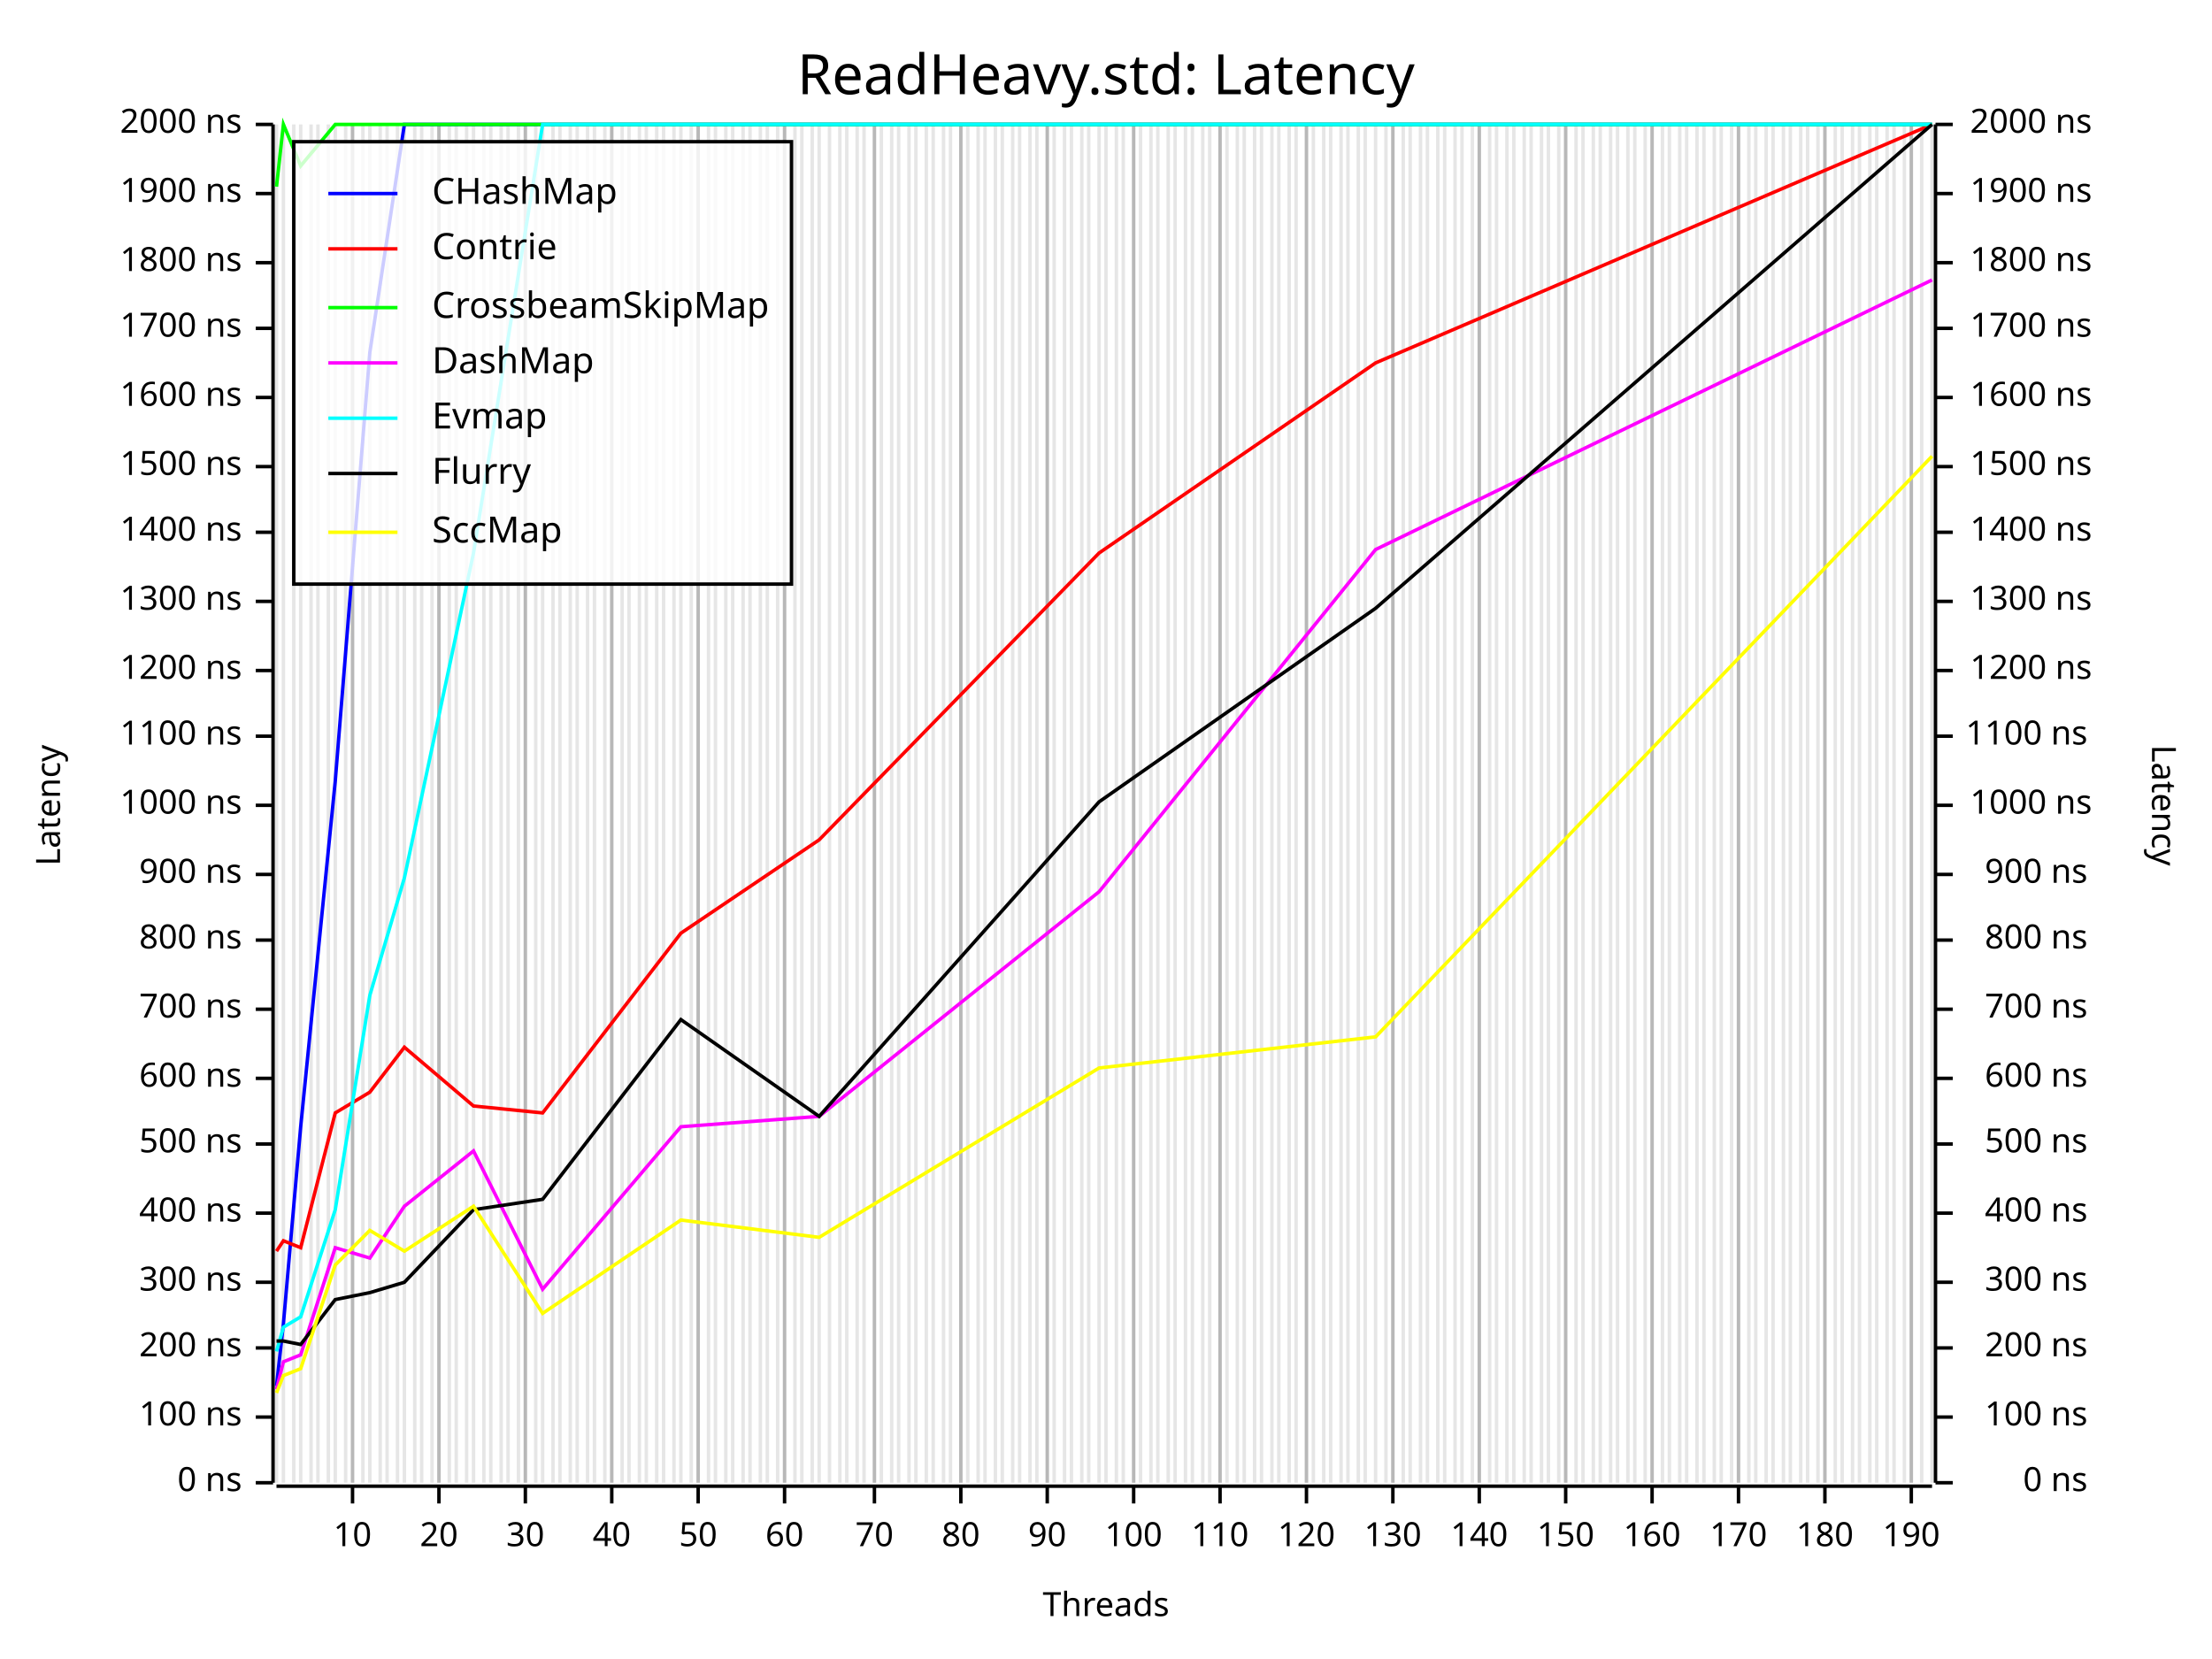
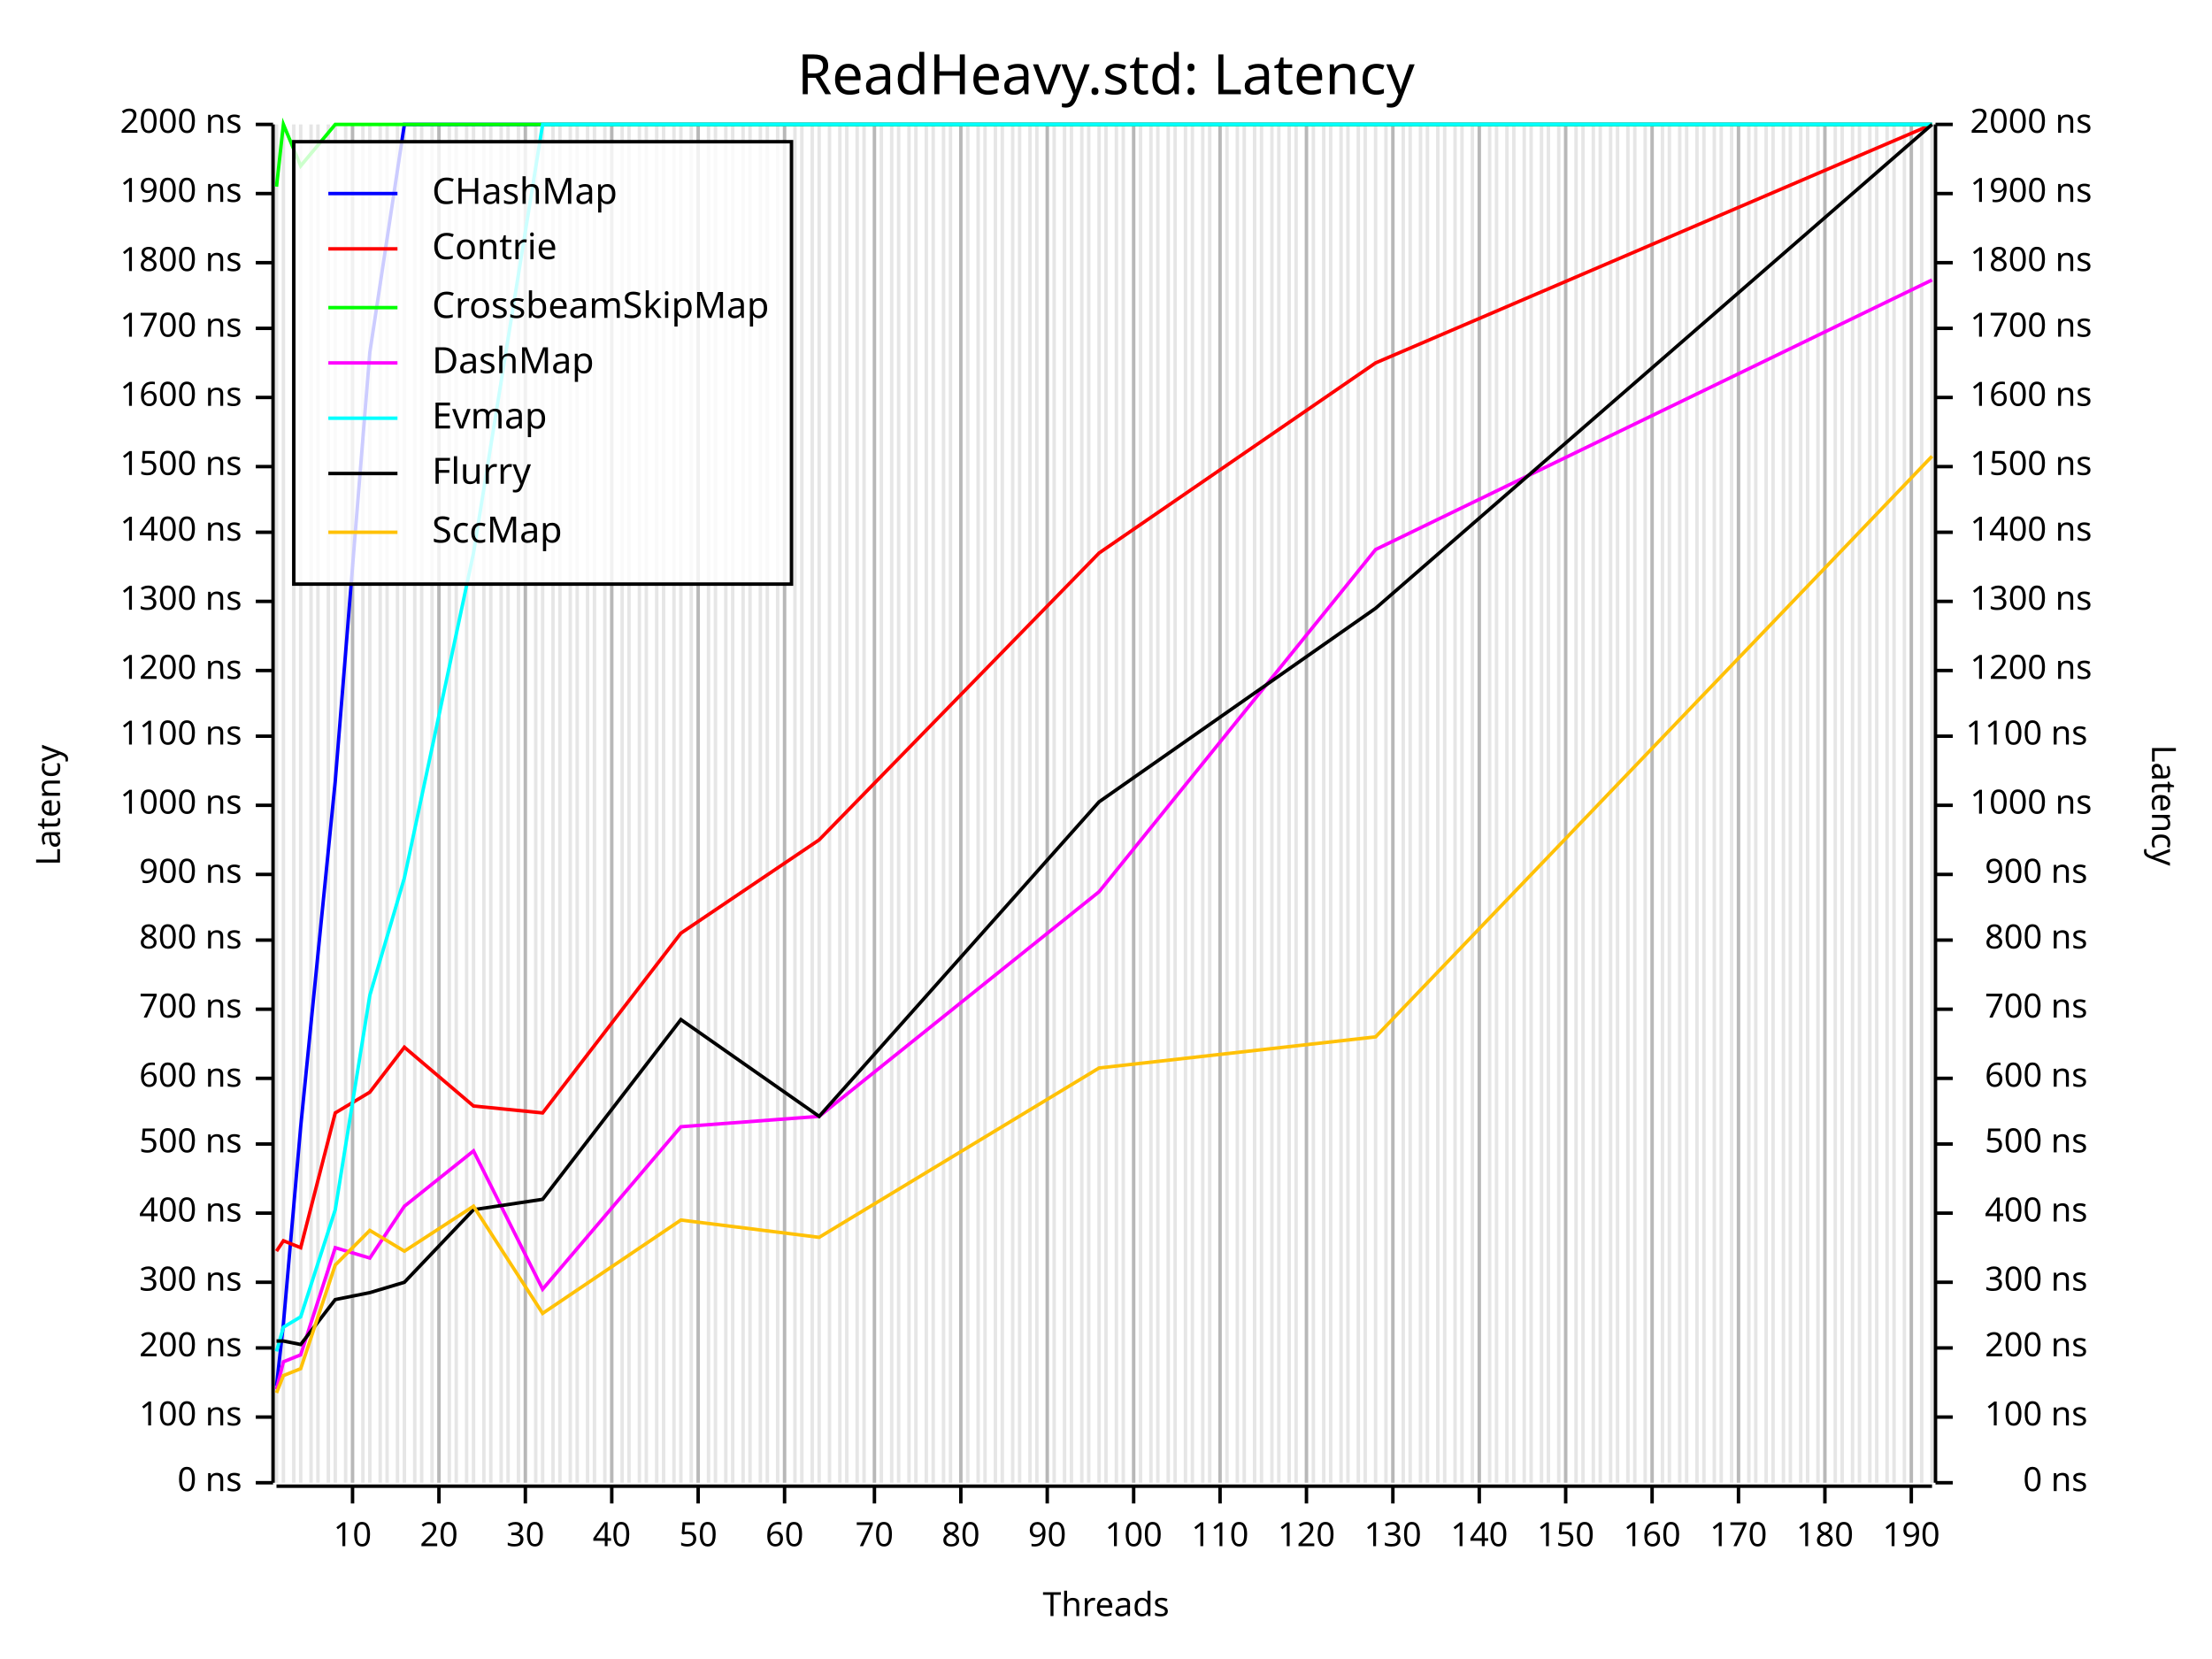
<svg xmlns="http://www.w3.org/2000/svg" width="640" height="480" viewBox="0 0 640 480">
  <rect x="0" y="0" width="640" height="480" opacity="1" fill="#FFFFFF" stroke="none" />
  <text x="320" y="15" dy="0.76em" text-anchor="middle" font-family="Fira Code" font-size="16.129" opacity="1" fill="#000000">
ReadHeavy.std: Latency
</text>
  <line opacity="0.1" stroke="#000000" stroke-width="1" x1="80" y1="429" x2="80" y2="36" />
  <line opacity="0.1" stroke="#000000" stroke-width="1" x1="82" y1="429" x2="82" y2="36" />
  <line opacity="0.1" stroke="#000000" stroke-width="1" x1="85" y1="429" x2="85" y2="36" />
  <line opacity="0.1" stroke="#000000" stroke-width="1" x1="87" y1="429" x2="87" y2="36" />
  <line opacity="0.1" stroke="#000000" stroke-width="1" x1="90" y1="429" x2="90" y2="36" />
  <line opacity="0.1" stroke="#000000" stroke-width="1" x1="92" y1="429" x2="92" y2="36" />
  <line opacity="0.1" stroke="#000000" stroke-width="1" x1="95" y1="429" x2="95" y2="36" />
  <line opacity="0.1" stroke="#000000" stroke-width="1" x1="97" y1="429" x2="97" y2="36" />
  <line opacity="0.1" stroke="#000000" stroke-width="1" x1="100" y1="429" x2="100" y2="36" />
  <line opacity="0.1" stroke="#000000" stroke-width="1" x1="102" y1="429" x2="102" y2="36" />
  <line opacity="0.1" stroke="#000000" stroke-width="1" x1="105" y1="429" x2="105" y2="36" />
  <line opacity="0.1" stroke="#000000" stroke-width="1" x1="107" y1="429" x2="107" y2="36" />
  <line opacity="0.1" stroke="#000000" stroke-width="1" x1="110" y1="429" x2="110" y2="36" />
  <line opacity="0.1" stroke="#000000" stroke-width="1" x1="112" y1="429" x2="112" y2="36" />
  <line opacity="0.1" stroke="#000000" stroke-width="1" x1="115" y1="429" x2="115" y2="36" />
  <line opacity="0.1" stroke="#000000" stroke-width="1" x1="117" y1="429" x2="117" y2="36" />
  <line opacity="0.1" stroke="#000000" stroke-width="1" x1="120" y1="429" x2="120" y2="36" />
  <line opacity="0.1" stroke="#000000" stroke-width="1" x1="122" y1="429" x2="122" y2="36" />
  <line opacity="0.1" stroke="#000000" stroke-width="1" x1="125" y1="429" x2="125" y2="36" />
  <line opacity="0.1" stroke="#000000" stroke-width="1" x1="127" y1="429" x2="127" y2="36" />
  <line opacity="0.1" stroke="#000000" stroke-width="1" x1="130" y1="429" x2="130" y2="36" />
  <line opacity="0.1" stroke="#000000" stroke-width="1" x1="132" y1="429" x2="132" y2="36" />
  <line opacity="0.1" stroke="#000000" stroke-width="1" x1="135" y1="429" x2="135" y2="36" />
  <line opacity="0.1" stroke="#000000" stroke-width="1" x1="137" y1="429" x2="137" y2="36" />
  <line opacity="0.1" stroke="#000000" stroke-width="1" x1="140" y1="429" x2="140" y2="36" />
  <line opacity="0.1" stroke="#000000" stroke-width="1" x1="142" y1="429" x2="142" y2="36" />
  <line opacity="0.1" stroke="#000000" stroke-width="1" x1="145" y1="429" x2="145" y2="36" />
  <line opacity="0.1" stroke="#000000" stroke-width="1" x1="147" y1="429" x2="147" y2="36" />
  <line opacity="0.1" stroke="#000000" stroke-width="1" x1="150" y1="429" x2="150" y2="36" />
  <line opacity="0.1" stroke="#000000" stroke-width="1" x1="152" y1="429" x2="152" y2="36" />
  <line opacity="0.1" stroke="#000000" stroke-width="1" x1="155" y1="429" x2="155" y2="36" />
  <line opacity="0.1" stroke="#000000" stroke-width="1" x1="157" y1="429" x2="157" y2="36" />
  <line opacity="0.1" stroke="#000000" stroke-width="1" x1="160" y1="429" x2="160" y2="36" />
  <line opacity="0.1" stroke="#000000" stroke-width="1" x1="162" y1="429" x2="162" y2="36" />
  <line opacity="0.1" stroke="#000000" stroke-width="1" x1="165" y1="429" x2="165" y2="36" />
  <line opacity="0.1" stroke="#000000" stroke-width="1" x1="167" y1="429" x2="167" y2="36" />
  <line opacity="0.1" stroke="#000000" stroke-width="1" x1="170" y1="429" x2="170" y2="36" />
  <line opacity="0.1" stroke="#000000" stroke-width="1" x1="172" y1="429" x2="172" y2="36" />
  <line opacity="0.1" stroke="#000000" stroke-width="1" x1="175" y1="429" x2="175" y2="36" />
  <line opacity="0.1" stroke="#000000" stroke-width="1" x1="177" y1="429" x2="177" y2="36" />
  <line opacity="0.1" stroke="#000000" stroke-width="1" x1="180" y1="429" x2="180" y2="36" />
  <line opacity="0.1" stroke="#000000" stroke-width="1" x1="182" y1="429" x2="182" y2="36" />
  <line opacity="0.1" stroke="#000000" stroke-width="1" x1="185" y1="429" x2="185" y2="36" />
  <line opacity="0.1" stroke="#000000" stroke-width="1" x1="187" y1="429" x2="187" y2="36" />
  <line opacity="0.1" stroke="#000000" stroke-width="1" x1="190" y1="429" x2="190" y2="36" />
  <line opacity="0.1" stroke="#000000" stroke-width="1" x1="192" y1="429" x2="192" y2="36" />
  <line opacity="0.1" stroke="#000000" stroke-width="1" x1="195" y1="429" x2="195" y2="36" />
  <line opacity="0.1" stroke="#000000" stroke-width="1" x1="197" y1="429" x2="197" y2="36" />
  <line opacity="0.1" stroke="#000000" stroke-width="1" x1="200" y1="429" x2="200" y2="36" />
  <line opacity="0.1" stroke="#000000" stroke-width="1" x1="202" y1="429" x2="202" y2="36" />
  <line opacity="0.1" stroke="#000000" stroke-width="1" x1="205" y1="429" x2="205" y2="36" />
  <line opacity="0.1" stroke="#000000" stroke-width="1" x1="207" y1="429" x2="207" y2="36" />
  <line opacity="0.1" stroke="#000000" stroke-width="1" x1="210" y1="429" x2="210" y2="36" />
  <line opacity="0.1" stroke="#000000" stroke-width="1" x1="212" y1="429" x2="212" y2="36" />
  <line opacity="0.1" stroke="#000000" stroke-width="1" x1="215" y1="429" x2="215" y2="36" />
  <line opacity="0.1" stroke="#000000" stroke-width="1" x1="217" y1="429" x2="217" y2="36" />
  <line opacity="0.1" stroke="#000000" stroke-width="1" x1="220" y1="429" x2="220" y2="36" />
  <line opacity="0.1" stroke="#000000" stroke-width="1" x1="222" y1="429" x2="222" y2="36" />
  <line opacity="0.1" stroke="#000000" stroke-width="1" x1="225" y1="429" x2="225" y2="36" />
  <line opacity="0.1" stroke="#000000" stroke-width="1" x1="227" y1="429" x2="227" y2="36" />
  <line opacity="0.1" stroke="#000000" stroke-width="1" x1="230" y1="429" x2="230" y2="36" />
  <line opacity="0.1" stroke="#000000" stroke-width="1" x1="232" y1="429" x2="232" y2="36" />
  <line opacity="0.1" stroke="#000000" stroke-width="1" x1="235" y1="429" x2="235" y2="36" />
  <line opacity="0.1" stroke="#000000" stroke-width="1" x1="237" y1="429" x2="237" y2="36" />
  <line opacity="0.1" stroke="#000000" stroke-width="1" x1="240" y1="429" x2="240" y2="36" />
  <line opacity="0.1" stroke="#000000" stroke-width="1" x1="243" y1="429" x2="243" y2="36" />
  <line opacity="0.1" stroke="#000000" stroke-width="1" x1="245" y1="429" x2="245" y2="36" />
  <line opacity="0.1" stroke="#000000" stroke-width="1" x1="248" y1="429" x2="248" y2="36" />
  <line opacity="0.1" stroke="#000000" stroke-width="1" x1="250" y1="429" x2="250" y2="36" />
  <line opacity="0.1" stroke="#000000" stroke-width="1" x1="253" y1="429" x2="253" y2="36" />
  <line opacity="0.1" stroke="#000000" stroke-width="1" x1="255" y1="429" x2="255" y2="36" />
  <line opacity="0.1" stroke="#000000" stroke-width="1" x1="258" y1="429" x2="258" y2="36" />
  <line opacity="0.1" stroke="#000000" stroke-width="1" x1="260" y1="429" x2="260" y2="36" />
  <line opacity="0.1" stroke="#000000" stroke-width="1" x1="263" y1="429" x2="263" y2="36" />
  <line opacity="0.1" stroke="#000000" stroke-width="1" x1="265" y1="429" x2="265" y2="36" />
  <line opacity="0.1" stroke="#000000" stroke-width="1" x1="268" y1="429" x2="268" y2="36" />
  <line opacity="0.1" stroke="#000000" stroke-width="1" x1="270" y1="429" x2="270" y2="36" />
  <line opacity="0.1" stroke="#000000" stroke-width="1" x1="273" y1="429" x2="273" y2="36" />
  <line opacity="0.1" stroke="#000000" stroke-width="1" x1="275" y1="429" x2="275" y2="36" />
  <line opacity="0.1" stroke="#000000" stroke-width="1" x1="278" y1="429" x2="278" y2="36" />
  <line opacity="0.1" stroke="#000000" stroke-width="1" x1="280" y1="429" x2="280" y2="36" />
  <line opacity="0.1" stroke="#000000" stroke-width="1" x1="283" y1="429" x2="283" y2="36" />
  <line opacity="0.1" stroke="#000000" stroke-width="1" x1="285" y1="429" x2="285" y2="36" />
  <line opacity="0.1" stroke="#000000" stroke-width="1" x1="288" y1="429" x2="288" y2="36" />
  <line opacity="0.1" stroke="#000000" stroke-width="1" x1="290" y1="429" x2="290" y2="36" />
  <line opacity="0.1" stroke="#000000" stroke-width="1" x1="293" y1="429" x2="293" y2="36" />
  <line opacity="0.1" stroke="#000000" stroke-width="1" x1="295" y1="429" x2="295" y2="36" />
  <line opacity="0.1" stroke="#000000" stroke-width="1" x1="298" y1="429" x2="298" y2="36" />
  <line opacity="0.1" stroke="#000000" stroke-width="1" x1="300" y1="429" x2="300" y2="36" />
  <line opacity="0.1" stroke="#000000" stroke-width="1" x1="303" y1="429" x2="303" y2="36" />
  <line opacity="0.1" stroke="#000000" stroke-width="1" x1="305" y1="429" x2="305" y2="36" />
  <line opacity="0.1" stroke="#000000" stroke-width="1" x1="308" y1="429" x2="308" y2="36" />
  <line opacity="0.1" stroke="#000000" stroke-width="1" x1="310" y1="429" x2="310" y2="36" />
  <line opacity="0.1" stroke="#000000" stroke-width="1" x1="313" y1="429" x2="313" y2="36" />
  <line opacity="0.1" stroke="#000000" stroke-width="1" x1="315" y1="429" x2="315" y2="36" />
  <line opacity="0.1" stroke="#000000" stroke-width="1" x1="318" y1="429" x2="318" y2="36" />
  <line opacity="0.1" stroke="#000000" stroke-width="1" x1="320" y1="429" x2="320" y2="36" />
  <line opacity="0.1" stroke="#000000" stroke-width="1" x1="323" y1="429" x2="323" y2="36" />
  <line opacity="0.1" stroke="#000000" stroke-width="1" x1="325" y1="429" x2="325" y2="36" />
  <line opacity="0.1" stroke="#000000" stroke-width="1" x1="328" y1="429" x2="328" y2="36" />
  <line opacity="0.1" stroke="#000000" stroke-width="1" x1="330" y1="429" x2="330" y2="36" />
  <line opacity="0.1" stroke="#000000" stroke-width="1" x1="333" y1="429" x2="333" y2="36" />
  <line opacity="0.1" stroke="#000000" stroke-width="1" x1="335" y1="429" x2="335" y2="36" />
  <line opacity="0.1" stroke="#000000" stroke-width="1" x1="338" y1="429" x2="338" y2="36" />
  <line opacity="0.1" stroke="#000000" stroke-width="1" x1="340" y1="429" x2="340" y2="36" />
  <line opacity="0.1" stroke="#000000" stroke-width="1" x1="343" y1="429" x2="343" y2="36" />
  <line opacity="0.1" stroke="#000000" stroke-width="1" x1="345" y1="429" x2="345" y2="36" />
  <line opacity="0.1" stroke="#000000" stroke-width="1" x1="348" y1="429" x2="348" y2="36" />
  <line opacity="0.1" stroke="#000000" stroke-width="1" x1="350" y1="429" x2="350" y2="36" />
  <line opacity="0.1" stroke="#000000" stroke-width="1" x1="353" y1="429" x2="353" y2="36" />
  <line opacity="0.1" stroke="#000000" stroke-width="1" x1="355" y1="429" x2="355" y2="36" />
  <line opacity="0.1" stroke="#000000" stroke-width="1" x1="358" y1="429" x2="358" y2="36" />
  <line opacity="0.1" stroke="#000000" stroke-width="1" x1="360" y1="429" x2="360" y2="36" />
  <line opacity="0.1" stroke="#000000" stroke-width="1" x1="363" y1="429" x2="363" y2="36" />
  <line opacity="0.1" stroke="#000000" stroke-width="1" x1="365" y1="429" x2="365" y2="36" />
  <line opacity="0.1" stroke="#000000" stroke-width="1" x1="368" y1="429" x2="368" y2="36" />
  <line opacity="0.1" stroke="#000000" stroke-width="1" x1="370" y1="429" x2="370" y2="36" />
  <line opacity="0.1" stroke="#000000" stroke-width="1" x1="373" y1="429" x2="373" y2="36" />
  <line opacity="0.1" stroke="#000000" stroke-width="1" x1="375" y1="429" x2="375" y2="36" />
  <line opacity="0.1" stroke="#000000" stroke-width="1" x1="378" y1="429" x2="378" y2="36" />
  <line opacity="0.1" stroke="#000000" stroke-width="1" x1="380" y1="429" x2="380" y2="36" />
  <line opacity="0.1" stroke="#000000" stroke-width="1" x1="383" y1="429" x2="383" y2="36" />
  <line opacity="0.1" stroke="#000000" stroke-width="1" x1="385" y1="429" x2="385" y2="36" />
  <line opacity="0.1" stroke="#000000" stroke-width="1" x1="388" y1="429" x2="388" y2="36" />
  <line opacity="0.1" stroke="#000000" stroke-width="1" x1="390" y1="429" x2="390" y2="36" />
  <line opacity="0.1" stroke="#000000" stroke-width="1" x1="393" y1="429" x2="393" y2="36" />
  <line opacity="0.1" stroke="#000000" stroke-width="1" x1="395" y1="429" x2="395" y2="36" />
  <line opacity="0.1" stroke="#000000" stroke-width="1" x1="398" y1="429" x2="398" y2="36" />
  <line opacity="0.1" stroke="#000000" stroke-width="1" x1="401" y1="429" x2="401" y2="36" />
  <line opacity="0.1" stroke="#000000" stroke-width="1" x1="403" y1="429" x2="403" y2="36" />
  <line opacity="0.1" stroke="#000000" stroke-width="1" x1="406" y1="429" x2="406" y2="36" />
  <line opacity="0.1" stroke="#000000" stroke-width="1" x1="408" y1="429" x2="408" y2="36" />
  <line opacity="0.1" stroke="#000000" stroke-width="1" x1="411" y1="429" x2="411" y2="36" />
  <line opacity="0.1" stroke="#000000" stroke-width="1" x1="413" y1="429" x2="413" y2="36" />
  <line opacity="0.1" stroke="#000000" stroke-width="1" x1="416" y1="429" x2="416" y2="36" />
  <line opacity="0.1" stroke="#000000" stroke-width="1" x1="418" y1="429" x2="418" y2="36" />
  <line opacity="0.1" stroke="#000000" stroke-width="1" x1="421" y1="429" x2="421" y2="36" />
  <line opacity="0.1" stroke="#000000" stroke-width="1" x1="423" y1="429" x2="423" y2="36" />
  <line opacity="0.1" stroke="#000000" stroke-width="1" x1="426" y1="429" x2="426" y2="36" />
  <line opacity="0.1" stroke="#000000" stroke-width="1" x1="428" y1="429" x2="428" y2="36" />
  <line opacity="0.1" stroke="#000000" stroke-width="1" x1="431" y1="429" x2="431" y2="36" />
  <line opacity="0.1" stroke="#000000" stroke-width="1" x1="433" y1="429" x2="433" y2="36" />
  <line opacity="0.1" stroke="#000000" stroke-width="1" x1="436" y1="429" x2="436" y2="36" />
  <line opacity="0.1" stroke="#000000" stroke-width="1" x1="438" y1="429" x2="438" y2="36" />
  <line opacity="0.1" stroke="#000000" stroke-width="1" x1="441" y1="429" x2="441" y2="36" />
  <line opacity="0.1" stroke="#000000" stroke-width="1" x1="443" y1="429" x2="443" y2="36" />
  <line opacity="0.1" stroke="#000000" stroke-width="1" x1="446" y1="429" x2="446" y2="36" />
  <line opacity="0.1" stroke="#000000" stroke-width="1" x1="448" y1="429" x2="448" y2="36" />
  <line opacity="0.1" stroke="#000000" stroke-width="1" x1="451" y1="429" x2="451" y2="36" />
  <line opacity="0.1" stroke="#000000" stroke-width="1" x1="453" y1="429" x2="453" y2="36" />
  <line opacity="0.1" stroke="#000000" stroke-width="1" x1="456" y1="429" x2="456" y2="36" />
  <line opacity="0.1" stroke="#000000" stroke-width="1" x1="458" y1="429" x2="458" y2="36" />
  <line opacity="0.1" stroke="#000000" stroke-width="1" x1="461" y1="429" x2="461" y2="36" />
  <line opacity="0.1" stroke="#000000" stroke-width="1" x1="463" y1="429" x2="463" y2="36" />
  <line opacity="0.1" stroke="#000000" stroke-width="1" x1="466" y1="429" x2="466" y2="36" />
  <line opacity="0.1" stroke="#000000" stroke-width="1" x1="468" y1="429" x2="468" y2="36" />
  <line opacity="0.1" stroke="#000000" stroke-width="1" x1="471" y1="429" x2="471" y2="36" />
  <line opacity="0.1" stroke="#000000" stroke-width="1" x1="473" y1="429" x2="473" y2="36" />
  <line opacity="0.1" stroke="#000000" stroke-width="1" x1="476" y1="429" x2="476" y2="36" />
  <line opacity="0.1" stroke="#000000" stroke-width="1" x1="478" y1="429" x2="478" y2="36" />
  <line opacity="0.1" stroke="#000000" stroke-width="1" x1="481" y1="429" x2="481" y2="36" />
  <line opacity="0.1" stroke="#000000" stroke-width="1" x1="483" y1="429" x2="483" y2="36" />
  <line opacity="0.1" stroke="#000000" stroke-width="1" x1="486" y1="429" x2="486" y2="36" />
  <line opacity="0.1" stroke="#000000" stroke-width="1" x1="488" y1="429" x2="488" y2="36" />
  <line opacity="0.1" stroke="#000000" stroke-width="1" x1="491" y1="429" x2="491" y2="36" />
  <line opacity="0.1" stroke="#000000" stroke-width="1" x1="493" y1="429" x2="493" y2="36" />
  <line opacity="0.1" stroke="#000000" stroke-width="1" x1="496" y1="429" x2="496" y2="36" />
  <line opacity="0.1" stroke="#000000" stroke-width="1" x1="498" y1="429" x2="498" y2="36" />
  <line opacity="0.1" stroke="#000000" stroke-width="1" x1="501" y1="429" x2="501" y2="36" />
  <line opacity="0.1" stroke="#000000" stroke-width="1" x1="503" y1="429" x2="503" y2="36" />
  <line opacity="0.1" stroke="#000000" stroke-width="1" x1="506" y1="429" x2="506" y2="36" />
  <line opacity="0.1" stroke="#000000" stroke-width="1" x1="508" y1="429" x2="508" y2="36" />
  <line opacity="0.1" stroke="#000000" stroke-width="1" x1="511" y1="429" x2="511" y2="36" />
  <line opacity="0.1" stroke="#000000" stroke-width="1" x1="513" y1="429" x2="513" y2="36" />
  <line opacity="0.1" stroke="#000000" stroke-width="1" x1="516" y1="429" x2="516" y2="36" />
  <line opacity="0.1" stroke="#000000" stroke-width="1" x1="518" y1="429" x2="518" y2="36" />
  <line opacity="0.1" stroke="#000000" stroke-width="1" x1="521" y1="429" x2="521" y2="36" />
  <line opacity="0.1" stroke="#000000" stroke-width="1" x1="523" y1="429" x2="523" y2="36" />
  <line opacity="0.1" stroke="#000000" stroke-width="1" x1="526" y1="429" x2="526" y2="36" />
  <line opacity="0.1" stroke="#000000" stroke-width="1" x1="528" y1="429" x2="528" y2="36" />
  <line opacity="0.1" stroke="#000000" stroke-width="1" x1="531" y1="429" x2="531" y2="36" />
  <line opacity="0.1" stroke="#000000" stroke-width="1" x1="533" y1="429" x2="533" y2="36" />
  <line opacity="0.1" stroke="#000000" stroke-width="1" x1="536" y1="429" x2="536" y2="36" />
  <line opacity="0.1" stroke="#000000" stroke-width="1" x1="538" y1="429" x2="538" y2="36" />
  <line opacity="0.1" stroke="#000000" stroke-width="1" x1="541" y1="429" x2="541" y2="36" />
  <line opacity="0.1" stroke="#000000" stroke-width="1" x1="543" y1="429" x2="543" y2="36" />
  <line opacity="0.1" stroke="#000000" stroke-width="1" x1="546" y1="429" x2="546" y2="36" />
  <line opacity="0.1" stroke="#000000" stroke-width="1" x1="548" y1="429" x2="548" y2="36" />
  <line opacity="0.1" stroke="#000000" stroke-width="1" x1="551" y1="429" x2="551" y2="36" />
  <line opacity="0.1" stroke="#000000" stroke-width="1" x1="553" y1="429" x2="553" y2="36" />
  <line opacity="0.1" stroke="#000000" stroke-width="1" x1="556" y1="429" x2="556" y2="36" />
  <line opacity="0.1" stroke="#000000" stroke-width="1" x1="559" y1="429" x2="559" y2="36" />
  <text x="10" y="233" dy="0.76em" text-anchor="middle" font-family="sans-serif" font-size="9.677" opacity="1" fill="#000000" transform="rotate(270, 10, 233)">
Latency
</text>
  <text x="320" y="470" dy="-0.5ex" text-anchor="middle" font-family="sans-serif" font-size="9.677" opacity="1" fill="#000000">
Threads
</text>
  <text x="630" y="233" dy="0.76em" text-anchor="middle" font-family="sans-serif" font-size="9.677" opacity="1" fill="#000000" transform="rotate(90, 630, 233)">
Latency
</text>
  <line opacity="0.2" stroke="#000000" stroke-width="1" x1="102" y1="429" x2="102" y2="36" />
  <line opacity="0.2" stroke="#000000" stroke-width="1" x1="127" y1="429" x2="127" y2="36" />
  <line opacity="0.2" stroke="#000000" stroke-width="1" x1="152" y1="429" x2="152" y2="36" />
  <line opacity="0.2" stroke="#000000" stroke-width="1" x1="177" y1="429" x2="177" y2="36" />
  <line opacity="0.2" stroke="#000000" stroke-width="1" x1="202" y1="429" x2="202" y2="36" />
  <line opacity="0.2" stroke="#000000" stroke-width="1" x1="227" y1="429" x2="227" y2="36" />
  <line opacity="0.2" stroke="#000000" stroke-width="1" x1="253" y1="429" x2="253" y2="36" />
  <line opacity="0.2" stroke="#000000" stroke-width="1" x1="278" y1="429" x2="278" y2="36" />
  <line opacity="0.2" stroke="#000000" stroke-width="1" x1="303" y1="429" x2="303" y2="36" />
  <line opacity="0.2" stroke="#000000" stroke-width="1" x1="328" y1="429" x2="328" y2="36" />
  <line opacity="0.2" stroke="#000000" stroke-width="1" x1="353" y1="429" x2="353" y2="36" />
  <line opacity="0.2" stroke="#000000" stroke-width="1" x1="378" y1="429" x2="378" y2="36" />
  <line opacity="0.2" stroke="#000000" stroke-width="1" x1="403" y1="429" x2="403" y2="36" />
  <line opacity="0.2" stroke="#000000" stroke-width="1" x1="428" y1="429" x2="428" y2="36" />
  <line opacity="0.2" stroke="#000000" stroke-width="1" x1="453" y1="429" x2="453" y2="36" />
  <line opacity="0.2" stroke="#000000" stroke-width="1" x1="478" y1="429" x2="478" y2="36" />
  <line opacity="0.2" stroke="#000000" stroke-width="1" x1="503" y1="429" x2="503" y2="36" />
  <line opacity="0.2" stroke="#000000" stroke-width="1" x1="528" y1="429" x2="528" y2="36" />
  <line opacity="0.2" stroke="#000000" stroke-width="1" x1="553" y1="429" x2="553" y2="36" />
  <polyline fill="none" opacity="1" stroke="#000000" stroke-width="1" points="79,36 79,429 " />
  <text x="70" y="429" dy="0.5ex" text-anchor="end" font-family="sans-serif" font-size="9.677" opacity="1" fill="#000000">
0 ns
</text>
  <polyline fill="none" opacity="1" stroke="#000000" stroke-width="1" points="74,429 79,429 " />
  <text x="70" y="410" dy="0.5ex" text-anchor="end" font-family="sans-serif" font-size="9.677" opacity="1" fill="#000000">
100 ns
</text>
  <polyline fill="none" opacity="1" stroke="#000000" stroke-width="1" points="74,410 79,410 " />
  <text x="70" y="390" dy="0.5ex" text-anchor="end" font-family="sans-serif" font-size="9.677" opacity="1" fill="#000000">
200 ns
</text>
  <polyline fill="none" opacity="1" stroke="#000000" stroke-width="1" points="74,390 79,390 " />
  <text x="70" y="371" dy="0.5ex" text-anchor="end" font-family="sans-serif" font-size="9.677" opacity="1" fill="#000000">
300 ns
</text>
  <polyline fill="none" opacity="1" stroke="#000000" stroke-width="1" points="74,371 79,371 " />
  <text x="70" y="351" dy="0.5ex" text-anchor="end" font-family="sans-serif" font-size="9.677" opacity="1" fill="#000000">
400 ns
</text>
  <polyline fill="none" opacity="1" stroke="#000000" stroke-width="1" points="74,351 79,351 " />
  <text x="70" y="331" dy="0.5ex" text-anchor="end" font-family="sans-serif" font-size="9.677" opacity="1" fill="#000000">
500 ns
</text>
  <polyline fill="none" opacity="1" stroke="#000000" stroke-width="1" points="74,331 79,331 " />
  <text x="70" y="312" dy="0.5ex" text-anchor="end" font-family="sans-serif" font-size="9.677" opacity="1" fill="#000000">
600 ns
</text>
  <polyline fill="none" opacity="1" stroke="#000000" stroke-width="1" points="74,312 79,312 " />
  <text x="70" y="292" dy="0.5ex" text-anchor="end" font-family="sans-serif" font-size="9.677" opacity="1" fill="#000000">
700 ns
</text>
  <polyline fill="none" opacity="1" stroke="#000000" stroke-width="1" points="74,292 79,292 " />
  <text x="70" y="272" dy="0.5ex" text-anchor="end" font-family="sans-serif" font-size="9.677" opacity="1" fill="#000000">
800 ns
</text>
  <polyline fill="none" opacity="1" stroke="#000000" stroke-width="1" points="74,272 79,272 " />
  <text x="70" y="253" dy="0.5ex" text-anchor="end" font-family="sans-serif" font-size="9.677" opacity="1" fill="#000000">
900 ns
</text>
  <polyline fill="none" opacity="1" stroke="#000000" stroke-width="1" points="74,253 79,253 " />
  <text x="70" y="233" dy="0.5ex" text-anchor="end" font-family="sans-serif" font-size="9.677" opacity="1" fill="#000000">
1000 ns
</text>
  <polyline fill="none" opacity="1" stroke="#000000" stroke-width="1" points="74,233 79,233 " />
  <text x="70" y="213" dy="0.5ex" text-anchor="end" font-family="sans-serif" font-size="9.677" opacity="1" fill="#000000">
1100 ns
</text>
  <polyline fill="none" opacity="1" stroke="#000000" stroke-width="1" points="74,213 79,213 " />
  <text x="70" y="194" dy="0.5ex" text-anchor="end" font-family="sans-serif" font-size="9.677" opacity="1" fill="#000000">
1200 ns
</text>
  <polyline fill="none" opacity="1" stroke="#000000" stroke-width="1" points="74,194 79,194 " />
  <text x="70" y="174" dy="0.5ex" text-anchor="end" font-family="sans-serif" font-size="9.677" opacity="1" fill="#000000">
1300 ns
</text>
  <polyline fill="none" opacity="1" stroke="#000000" stroke-width="1" points="74,174 79,174 " />
  <text x="70" y="154" dy="0.5ex" text-anchor="end" font-family="sans-serif" font-size="9.677" opacity="1" fill="#000000">
1400 ns
</text>
  <polyline fill="none" opacity="1" stroke="#000000" stroke-width="1" points="74,154 79,154 " />
  <text x="70" y="135" dy="0.5ex" text-anchor="end" font-family="sans-serif" font-size="9.677" opacity="1" fill="#000000">
1500 ns
</text>
  <polyline fill="none" opacity="1" stroke="#000000" stroke-width="1" points="74,135 79,135 " />
  <text x="70" y="115" dy="0.5ex" text-anchor="end" font-family="sans-serif" font-size="9.677" opacity="1" fill="#000000">
1600 ns
</text>
  <polyline fill="none" opacity="1" stroke="#000000" stroke-width="1" points="74,115 79,115 " />
  <text x="70" y="95" dy="0.5ex" text-anchor="end" font-family="sans-serif" font-size="9.677" opacity="1" fill="#000000">
1700 ns
</text>
  <polyline fill="none" opacity="1" stroke="#000000" stroke-width="1" points="74,95 79,95 " />
  <text x="70" y="76" dy="0.5ex" text-anchor="end" font-family="sans-serif" font-size="9.677" opacity="1" fill="#000000">
1800 ns
</text>
  <polyline fill="none" opacity="1" stroke="#000000" stroke-width="1" points="74,76 79,76 " />
  <text x="70" y="56" dy="0.5ex" text-anchor="end" font-family="sans-serif" font-size="9.677" opacity="1" fill="#000000">
1900 ns
</text>
  <polyline fill="none" opacity="1" stroke="#000000" stroke-width="1" points="74,56 79,56 " />
  <text x="70" y="36" dy="0.5ex" text-anchor="end" font-family="sans-serif" font-size="9.677" opacity="1" fill="#000000">
2000 ns
</text>
  <polyline fill="none" opacity="1" stroke="#000000" stroke-width="1" points="74,36 79,36 " />
  <polyline fill="none" opacity="1" stroke="#000000" stroke-width="1" points="80,430 559,430 " />
  <text x="102" y="440" dy="0.76em" text-anchor="middle" font-family="sans-serif" font-size="9.677" opacity="1" fill="#000000">
10
</text>
  <polyline fill="none" opacity="1" stroke="#000000" stroke-width="1" points="102,430 102,435 " />
  <text x="127" y="440" dy="0.76em" text-anchor="middle" font-family="sans-serif" font-size="9.677" opacity="1" fill="#000000">
20
</text>
  <polyline fill="none" opacity="1" stroke="#000000" stroke-width="1" points="127,430 127,435 " />
  <text x="152" y="440" dy="0.76em" text-anchor="middle" font-family="sans-serif" font-size="9.677" opacity="1" fill="#000000">
30
</text>
  <polyline fill="none" opacity="1" stroke="#000000" stroke-width="1" points="152,430 152,435 " />
  <text x="177" y="440" dy="0.76em" text-anchor="middle" font-family="sans-serif" font-size="9.677" opacity="1" fill="#000000">
40
</text>
  <polyline fill="none" opacity="1" stroke="#000000" stroke-width="1" points="177,430 177,435 " />
  <text x="202" y="440" dy="0.76em" text-anchor="middle" font-family="sans-serif" font-size="9.677" opacity="1" fill="#000000">
50
</text>
  <polyline fill="none" opacity="1" stroke="#000000" stroke-width="1" points="202,430 202,435 " />
  <text x="227" y="440" dy="0.76em" text-anchor="middle" font-family="sans-serif" font-size="9.677" opacity="1" fill="#000000">
60
</text>
  <polyline fill="none" opacity="1" stroke="#000000" stroke-width="1" points="227,430 227,435 " />
  <text x="253" y="440" dy="0.76em" text-anchor="middle" font-family="sans-serif" font-size="9.677" opacity="1" fill="#000000">
70
</text>
  <polyline fill="none" opacity="1" stroke="#000000" stroke-width="1" points="253,430 253,435 " />
  <text x="278" y="440" dy="0.76em" text-anchor="middle" font-family="sans-serif" font-size="9.677" opacity="1" fill="#000000">
80
</text>
  <polyline fill="none" opacity="1" stroke="#000000" stroke-width="1" points="278,430 278,435 " />
  <text x="303" y="440" dy="0.76em" text-anchor="middle" font-family="sans-serif" font-size="9.677" opacity="1" fill="#000000">
90
</text>
  <polyline fill="none" opacity="1" stroke="#000000" stroke-width="1" points="303,430 303,435 " />
  <text x="328" y="440" dy="0.76em" text-anchor="middle" font-family="sans-serif" font-size="9.677" opacity="1" fill="#000000">
100
</text>
  <polyline fill="none" opacity="1" stroke="#000000" stroke-width="1" points="328,430 328,435 " />
  <text x="353" y="440" dy="0.76em" text-anchor="middle" font-family="sans-serif" font-size="9.677" opacity="1" fill="#000000">
110
</text>
  <polyline fill="none" opacity="1" stroke="#000000" stroke-width="1" points="353,430 353,435 " />
  <text x="378" y="440" dy="0.76em" text-anchor="middle" font-family="sans-serif" font-size="9.677" opacity="1" fill="#000000">
120
</text>
  <polyline fill="none" opacity="1" stroke="#000000" stroke-width="1" points="378,430 378,435 " />
  <text x="403" y="440" dy="0.76em" text-anchor="middle" font-family="sans-serif" font-size="9.677" opacity="1" fill="#000000">
130
</text>
  <polyline fill="none" opacity="1" stroke="#000000" stroke-width="1" points="403,430 403,435 " />
  <text x="428" y="440" dy="0.76em" text-anchor="middle" font-family="sans-serif" font-size="9.677" opacity="1" fill="#000000">
140
</text>
  <polyline fill="none" opacity="1" stroke="#000000" stroke-width="1" points="428,430 428,435 " />
  <text x="453" y="440" dy="0.76em" text-anchor="middle" font-family="sans-serif" font-size="9.677" opacity="1" fill="#000000">
150
</text>
  <polyline fill="none" opacity="1" stroke="#000000" stroke-width="1" points="453,430 453,435 " />
  <text x="478" y="440" dy="0.76em" text-anchor="middle" font-family="sans-serif" font-size="9.677" opacity="1" fill="#000000">
160
</text>
  <polyline fill="none" opacity="1" stroke="#000000" stroke-width="1" points="478,430 478,435 " />
  <text x="503" y="440" dy="0.76em" text-anchor="middle" font-family="sans-serif" font-size="9.677" opacity="1" fill="#000000">
170
</text>
  <polyline fill="none" opacity="1" stroke="#000000" stroke-width="1" points="503,430 503,435 " />
  <text x="528" y="440" dy="0.76em" text-anchor="middle" font-family="sans-serif" font-size="9.677" opacity="1" fill="#000000">
180
</text>
  <polyline fill="none" opacity="1" stroke="#000000" stroke-width="1" points="528,430 528,435 " />
  <text x="553" y="440" dy="0.76em" text-anchor="middle" font-family="sans-serif" font-size="9.677" opacity="1" fill="#000000">
190
</text>
  <polyline fill="none" opacity="1" stroke="#000000" stroke-width="1" points="553,430 553,435 " />
  <polyline fill="none" opacity="1" stroke="#000000" stroke-width="1" points="560,36 560,429 " />
  <text x="604" y="429" dy="0.5ex" text-anchor="end" font-family="sans-serif" font-size="9.677" opacity="1" fill="#000000">
0 ns
</text>
  <polyline fill="none" opacity="1" stroke="#000000" stroke-width="1" points="560,429 565,429 " />
  <text x="604" y="410" dy="0.5ex" text-anchor="end" font-family="sans-serif" font-size="9.677" opacity="1" fill="#000000">
100 ns
</text>
  <polyline fill="none" opacity="1" stroke="#000000" stroke-width="1" points="560,410 565,410 " />
  <text x="604" y="390" dy="0.5ex" text-anchor="end" font-family="sans-serif" font-size="9.677" opacity="1" fill="#000000">
200 ns
</text>
  <polyline fill="none" opacity="1" stroke="#000000" stroke-width="1" points="560,390 565,390 " />
  <text x="604" y="371" dy="0.5ex" text-anchor="end" font-family="sans-serif" font-size="9.677" opacity="1" fill="#000000">
300 ns
</text>
  <polyline fill="none" opacity="1" stroke="#000000" stroke-width="1" points="560,371 565,371 " />
  <text x="604" y="351" dy="0.5ex" text-anchor="end" font-family="sans-serif" font-size="9.677" opacity="1" fill="#000000">
400 ns
</text>
  <polyline fill="none" opacity="1" stroke="#000000" stroke-width="1" points="560,351 565,351 " />
  <text x="604" y="331" dy="0.5ex" text-anchor="end" font-family="sans-serif" font-size="9.677" opacity="1" fill="#000000">
500 ns
</text>
  <polyline fill="none" opacity="1" stroke="#000000" stroke-width="1" points="560,331 565,331 " />
  <text x="604" y="312" dy="0.5ex" text-anchor="end" font-family="sans-serif" font-size="9.677" opacity="1" fill="#000000">
600 ns
</text>
  <polyline fill="none" opacity="1" stroke="#000000" stroke-width="1" points="560,312 565,312 " />
  <text x="604" y="292" dy="0.5ex" text-anchor="end" font-family="sans-serif" font-size="9.677" opacity="1" fill="#000000">
700 ns
</text>
  <polyline fill="none" opacity="1" stroke="#000000" stroke-width="1" points="560,292 565,292 " />
  <text x="604" y="272" dy="0.5ex" text-anchor="end" font-family="sans-serif" font-size="9.677" opacity="1" fill="#000000">
800 ns
</text>
  <polyline fill="none" opacity="1" stroke="#000000" stroke-width="1" points="560,272 565,272 " />
  <text x="604" y="253" dy="0.5ex" text-anchor="end" font-family="sans-serif" font-size="9.677" opacity="1" fill="#000000">
900 ns
</text>
  <polyline fill="none" opacity="1" stroke="#000000" stroke-width="1" points="560,253 565,253 " />
  <text x="570" y="233" dy="0.5ex" text-anchor="start" font-family="sans-serif" font-size="9.677" opacity="1" fill="#000000">
1000 ns
</text>
  <polyline fill="none" opacity="1" stroke="#000000" stroke-width="1" points="560,233 565,233 " />
  <text x="604" y="213" dy="0.5ex" text-anchor="end" font-family="sans-serif" font-size="9.677" opacity="1" fill="#000000">
1100 ns
</text>
  <polyline fill="none" opacity="1" stroke="#000000" stroke-width="1" points="560,213 565,213 " />
  <text x="570" y="194" dy="0.5ex" text-anchor="start" font-family="sans-serif" font-size="9.677" opacity="1" fill="#000000">
1200 ns
</text>
  <polyline fill="none" opacity="1" stroke="#000000" stroke-width="1" points="560,194 565,194 " />
  <text x="570" y="174" dy="0.5ex" text-anchor="start" font-family="sans-serif" font-size="9.677" opacity="1" fill="#000000">
1300 ns
</text>
  <polyline fill="none" opacity="1" stroke="#000000" stroke-width="1" points="560,174 565,174 " />
  <text x="570" y="154" dy="0.5ex" text-anchor="start" font-family="sans-serif" font-size="9.677" opacity="1" fill="#000000">
1400 ns
</text>
  <polyline fill="none" opacity="1" stroke="#000000" stroke-width="1" points="560,154 565,154 " />
  <text x="570" y="135" dy="0.5ex" text-anchor="start" font-family="sans-serif" font-size="9.677" opacity="1" fill="#000000">
1500 ns
</text>
  <polyline fill="none" opacity="1" stroke="#000000" stroke-width="1" points="560,135 565,135 " />
  <text x="570" y="115" dy="0.5ex" text-anchor="start" font-family="sans-serif" font-size="9.677" opacity="1" fill="#000000">
1600 ns
</text>
  <polyline fill="none" opacity="1" stroke="#000000" stroke-width="1" points="560,115 565,115 " />
  <text x="570" y="95" dy="0.5ex" text-anchor="start" font-family="sans-serif" font-size="9.677" opacity="1" fill="#000000">
1700 ns
</text>
  <polyline fill="none" opacity="1" stroke="#000000" stroke-width="1" points="560,95 565,95 " />
  <text x="570" y="76" dy="0.5ex" text-anchor="start" font-family="sans-serif" font-size="9.677" opacity="1" fill="#000000">
1800 ns
</text>
  <polyline fill="none" opacity="1" stroke="#000000" stroke-width="1" points="560,76 565,76 " />
  <text x="570" y="56" dy="0.5ex" text-anchor="start" font-family="sans-serif" font-size="9.677" opacity="1" fill="#000000">
1900 ns
</text>
  <polyline fill="none" opacity="1" stroke="#000000" stroke-width="1" points="560,56 565,56 " />
  <text x="570" y="36" dy="0.5ex" text-anchor="start" font-family="sans-serif" font-size="9.677" opacity="1" fill="#000000">
2000 ns
</text>
  <polyline fill="none" opacity="1" stroke="#000000" stroke-width="1" points="560,36 565,36 " />
  <polyline fill="none" opacity="1" stroke="#0000FF" stroke-width="1" points="80,401 82,383 87,326 97,226 107,102 117,36 137,36 157,36 197,36 237,36 318,36 398,36 559,36 " />
  <polyline fill="none" opacity="1" stroke="#FF0000" stroke-width="1" points="80,362 82,359 87,361 97,322 107,316 117,303 137,320 157,322 197,270 237,243 318,160 398,105 559,36 " />
  <polyline fill="none" opacity="1" stroke="#00FF00" stroke-width="1" points="80,54 82,36 87,48 97,36 107,36 117,36 137,36 157,36 197,36 237,36 318,36 398,36 559,36 " />
  <polyline fill="none" opacity="1" stroke="#FF00FF" stroke-width="1" points="80,402 82,394 87,392 97,361 107,364 117,349 137,333 157,373 197,326 237,323 318,258 398,159 559,81 " />
  <polyline fill="none" opacity="1" stroke="#00FFFF" stroke-width="1" points="80,391 82,384 87,381 97,350 107,288 117,254 137,160 157,36 197,36 237,36 318,36 398,36 559,36 " />
  <polyline fill="none" opacity="1" stroke="#000000" stroke-width="1" points="80,388 82,388 87,389 97,376 107,374 117,371 137,350 157,347 197,295 237,323 318,232 398,176 559,36 " />
-   <polyline fill="none" opacity="1" stroke="#FFFF00" stroke-width="1" points="80,403 82,398 87,396 97,366 107,356 117,362 137,349 157,380 197,353 237,358 318,309 398,300 559,132 " />
+   <polyline fill="none" opacity="1" stroke="#FFC107" stroke-width="1" points="80,403 82,398 87,396 97,366 107,356 117,362 137,349 157,380 197,353 237,358 318,309 398,300 559,132 " />
  <rect x="85" y="41" width="144" height="128" opacity="0.8" fill="#FFFFFF" stroke="none" />
  <rect x="85" y="41" width="144" height="128" opacity="1" fill="none" stroke="#000000" />
  <text x="125" y="51" dy="0.76em" text-anchor="start" font-family="Fira Code" font-size="10.484" opacity="1" fill="#000000">
CHashMap
</text>
  <text x="125" y="67" dy="0.76em" text-anchor="start" font-family="Fira Code" font-size="10.484" opacity="1" fill="#000000">
Contrie
</text>
  <text x="125" y="84" dy="0.76em" text-anchor="start" font-family="Fira Code" font-size="10.484" opacity="1" fill="#000000">
CrossbeamSkipMap
</text>
  <text x="125" y="100" dy="0.76em" text-anchor="start" font-family="Fira Code" font-size="10.484" opacity="1" fill="#000000">
DashMap
</text>
  <text x="125" y="116" dy="0.76em" text-anchor="start" font-family="Fira Code" font-size="10.484" opacity="1" fill="#000000">
Evmap
</text>
  <text x="125" y="132" dy="0.76em" text-anchor="start" font-family="Fira Code" font-size="10.484" opacity="1" fill="#000000">
Flurry
</text>
  <text x="125" y="149" dy="0.76em" text-anchor="start" font-family="Fira Code" font-size="10.484" opacity="1" fill="#000000">
SccMap
</text>
  <polyline fill="none" opacity="1" stroke="#0000FF" stroke-width="1" points="95,56 115,56 " />
  <polyline fill="none" opacity="1" stroke="#FF0000" stroke-width="1" points="95,72 115,72 " />
  <polyline fill="none" opacity="1" stroke="#00FF00" stroke-width="1" points="95,89 115,89 " />
  <polyline fill="none" opacity="1" stroke="#FF00FF" stroke-width="1" points="95,105 115,105 " />
  <polyline fill="none" opacity="1" stroke="#00FFFF" stroke-width="1" points="95,121 115,121 " />
  <polyline fill="none" opacity="1" stroke="#000000" stroke-width="1" points="95,137 115,137 " />
-   <polyline fill="none" opacity="1" stroke="#FFFF00" stroke-width="1" points="95,154 115,154 " />
+   <polyline fill="none" opacity="1" stroke="#FFC107" stroke-width="1" points="95,154 115,154 " />
</svg>
